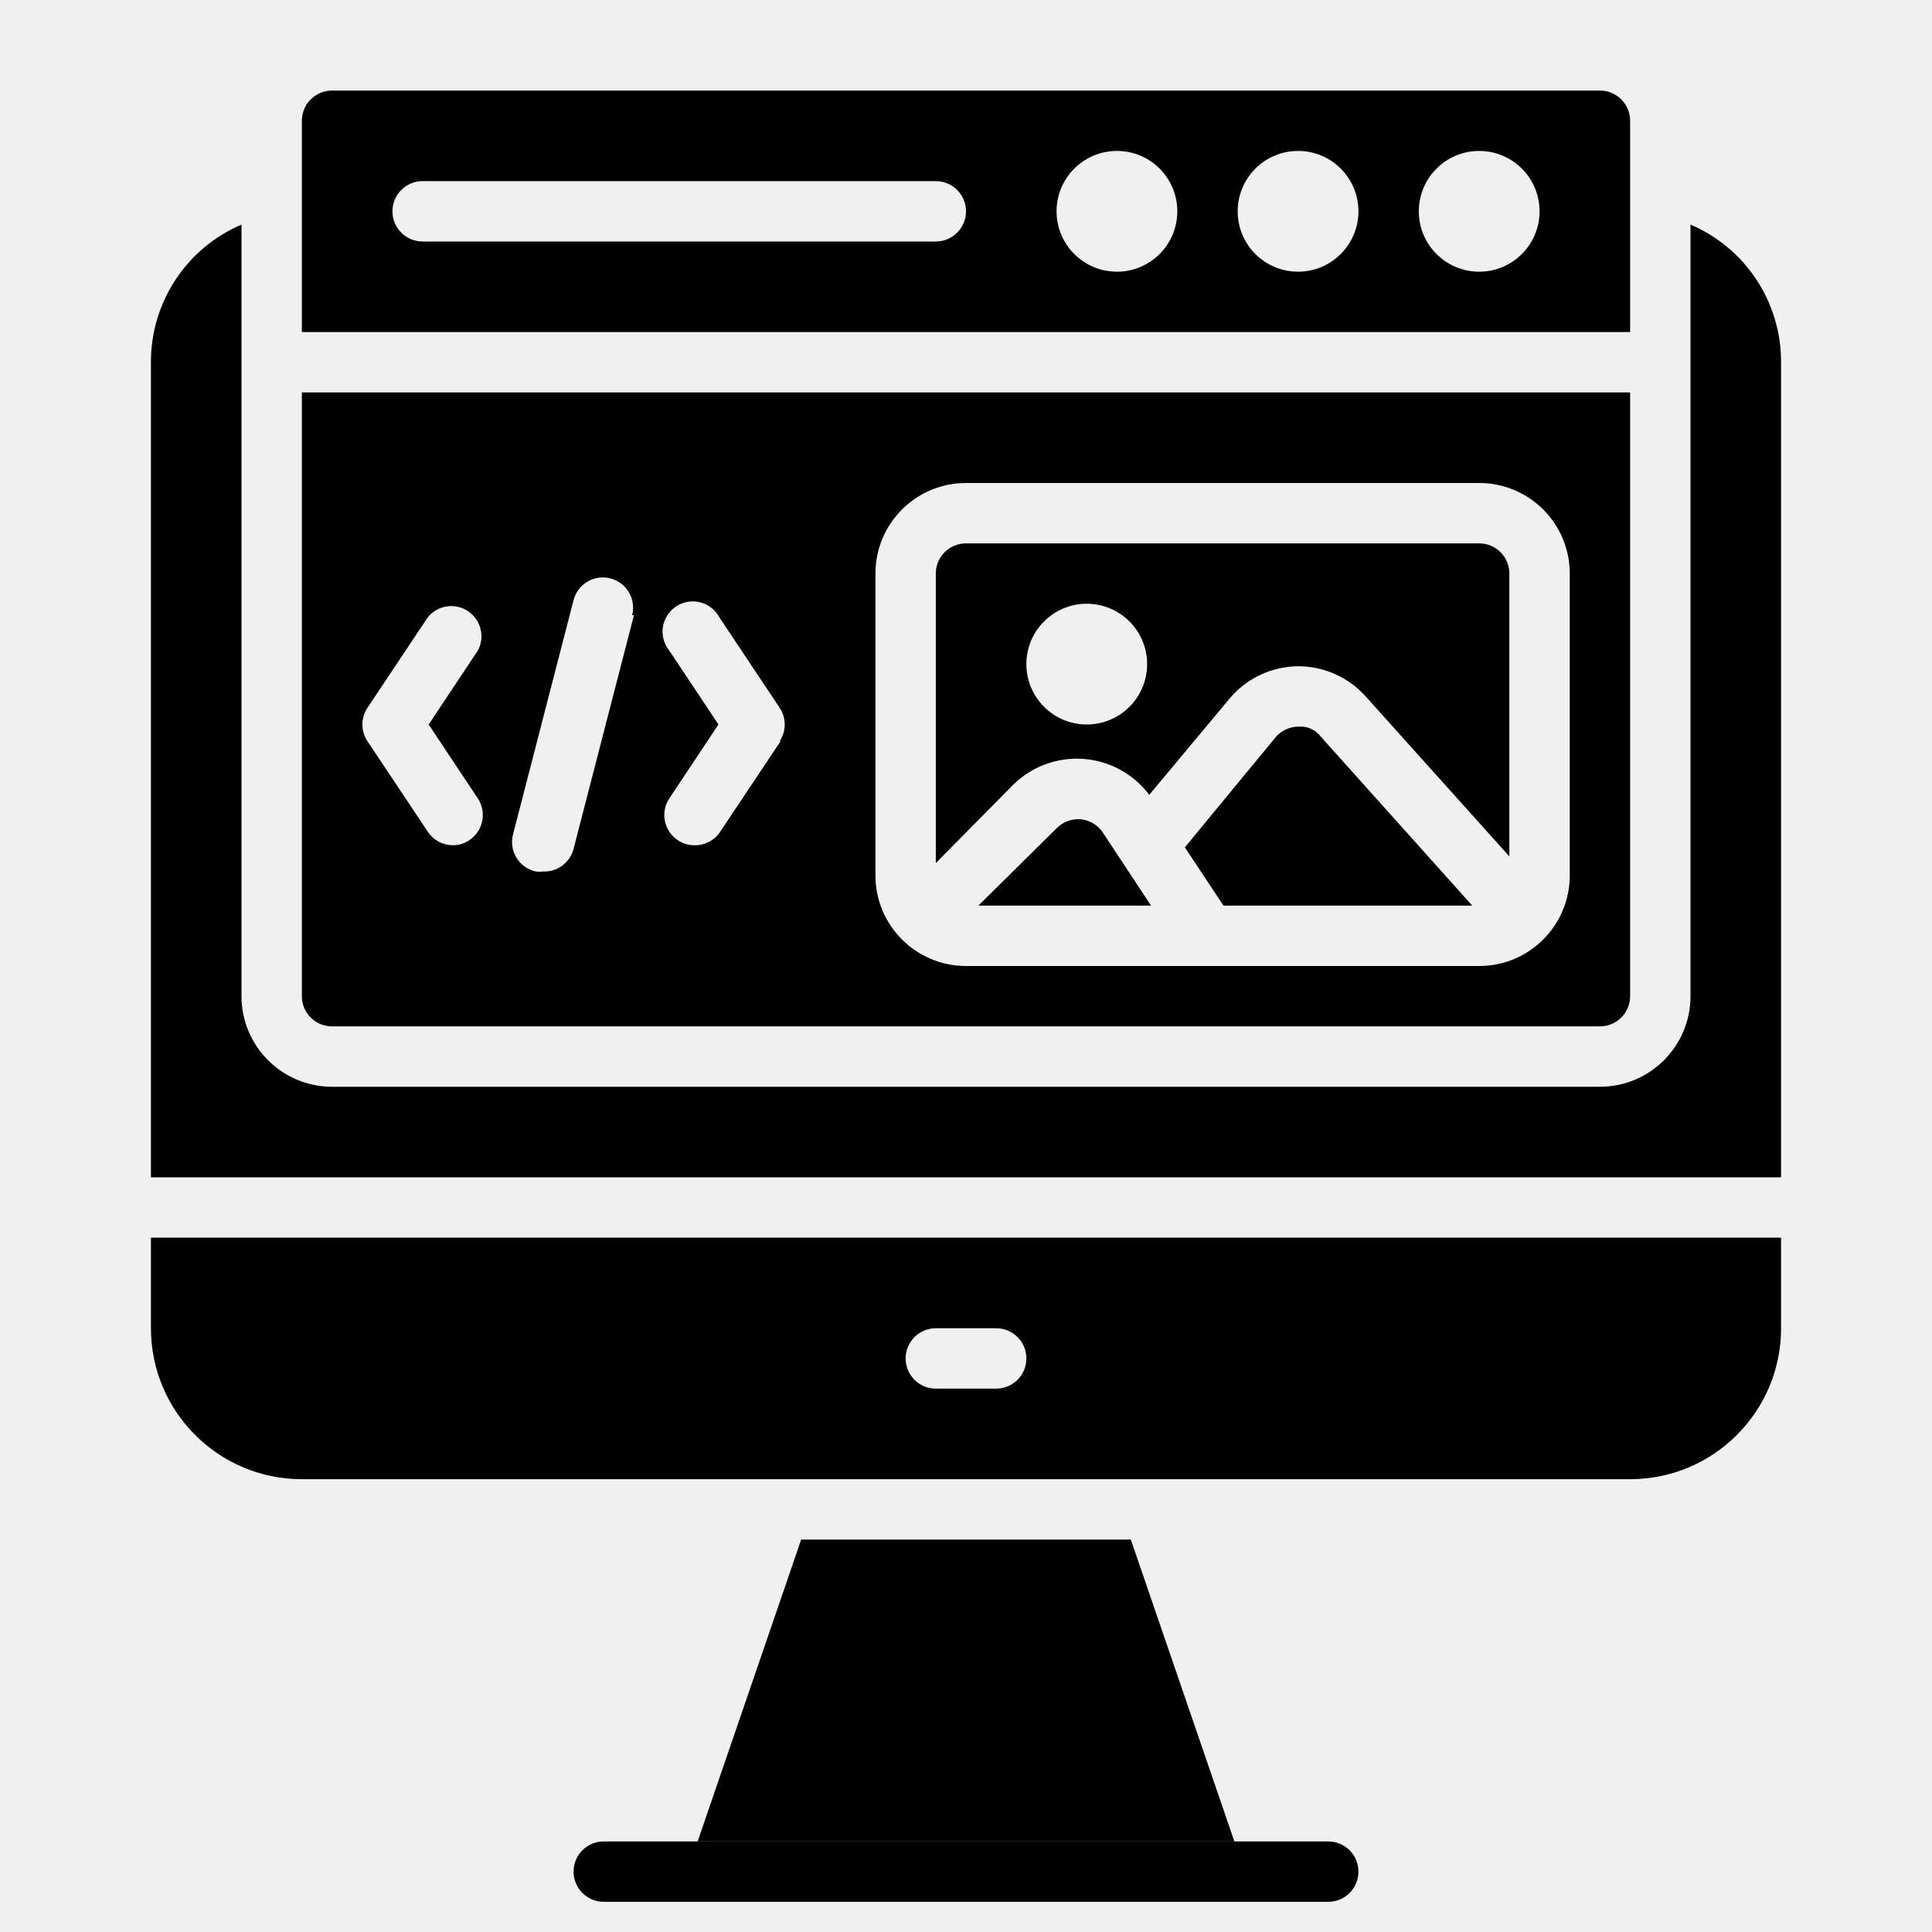
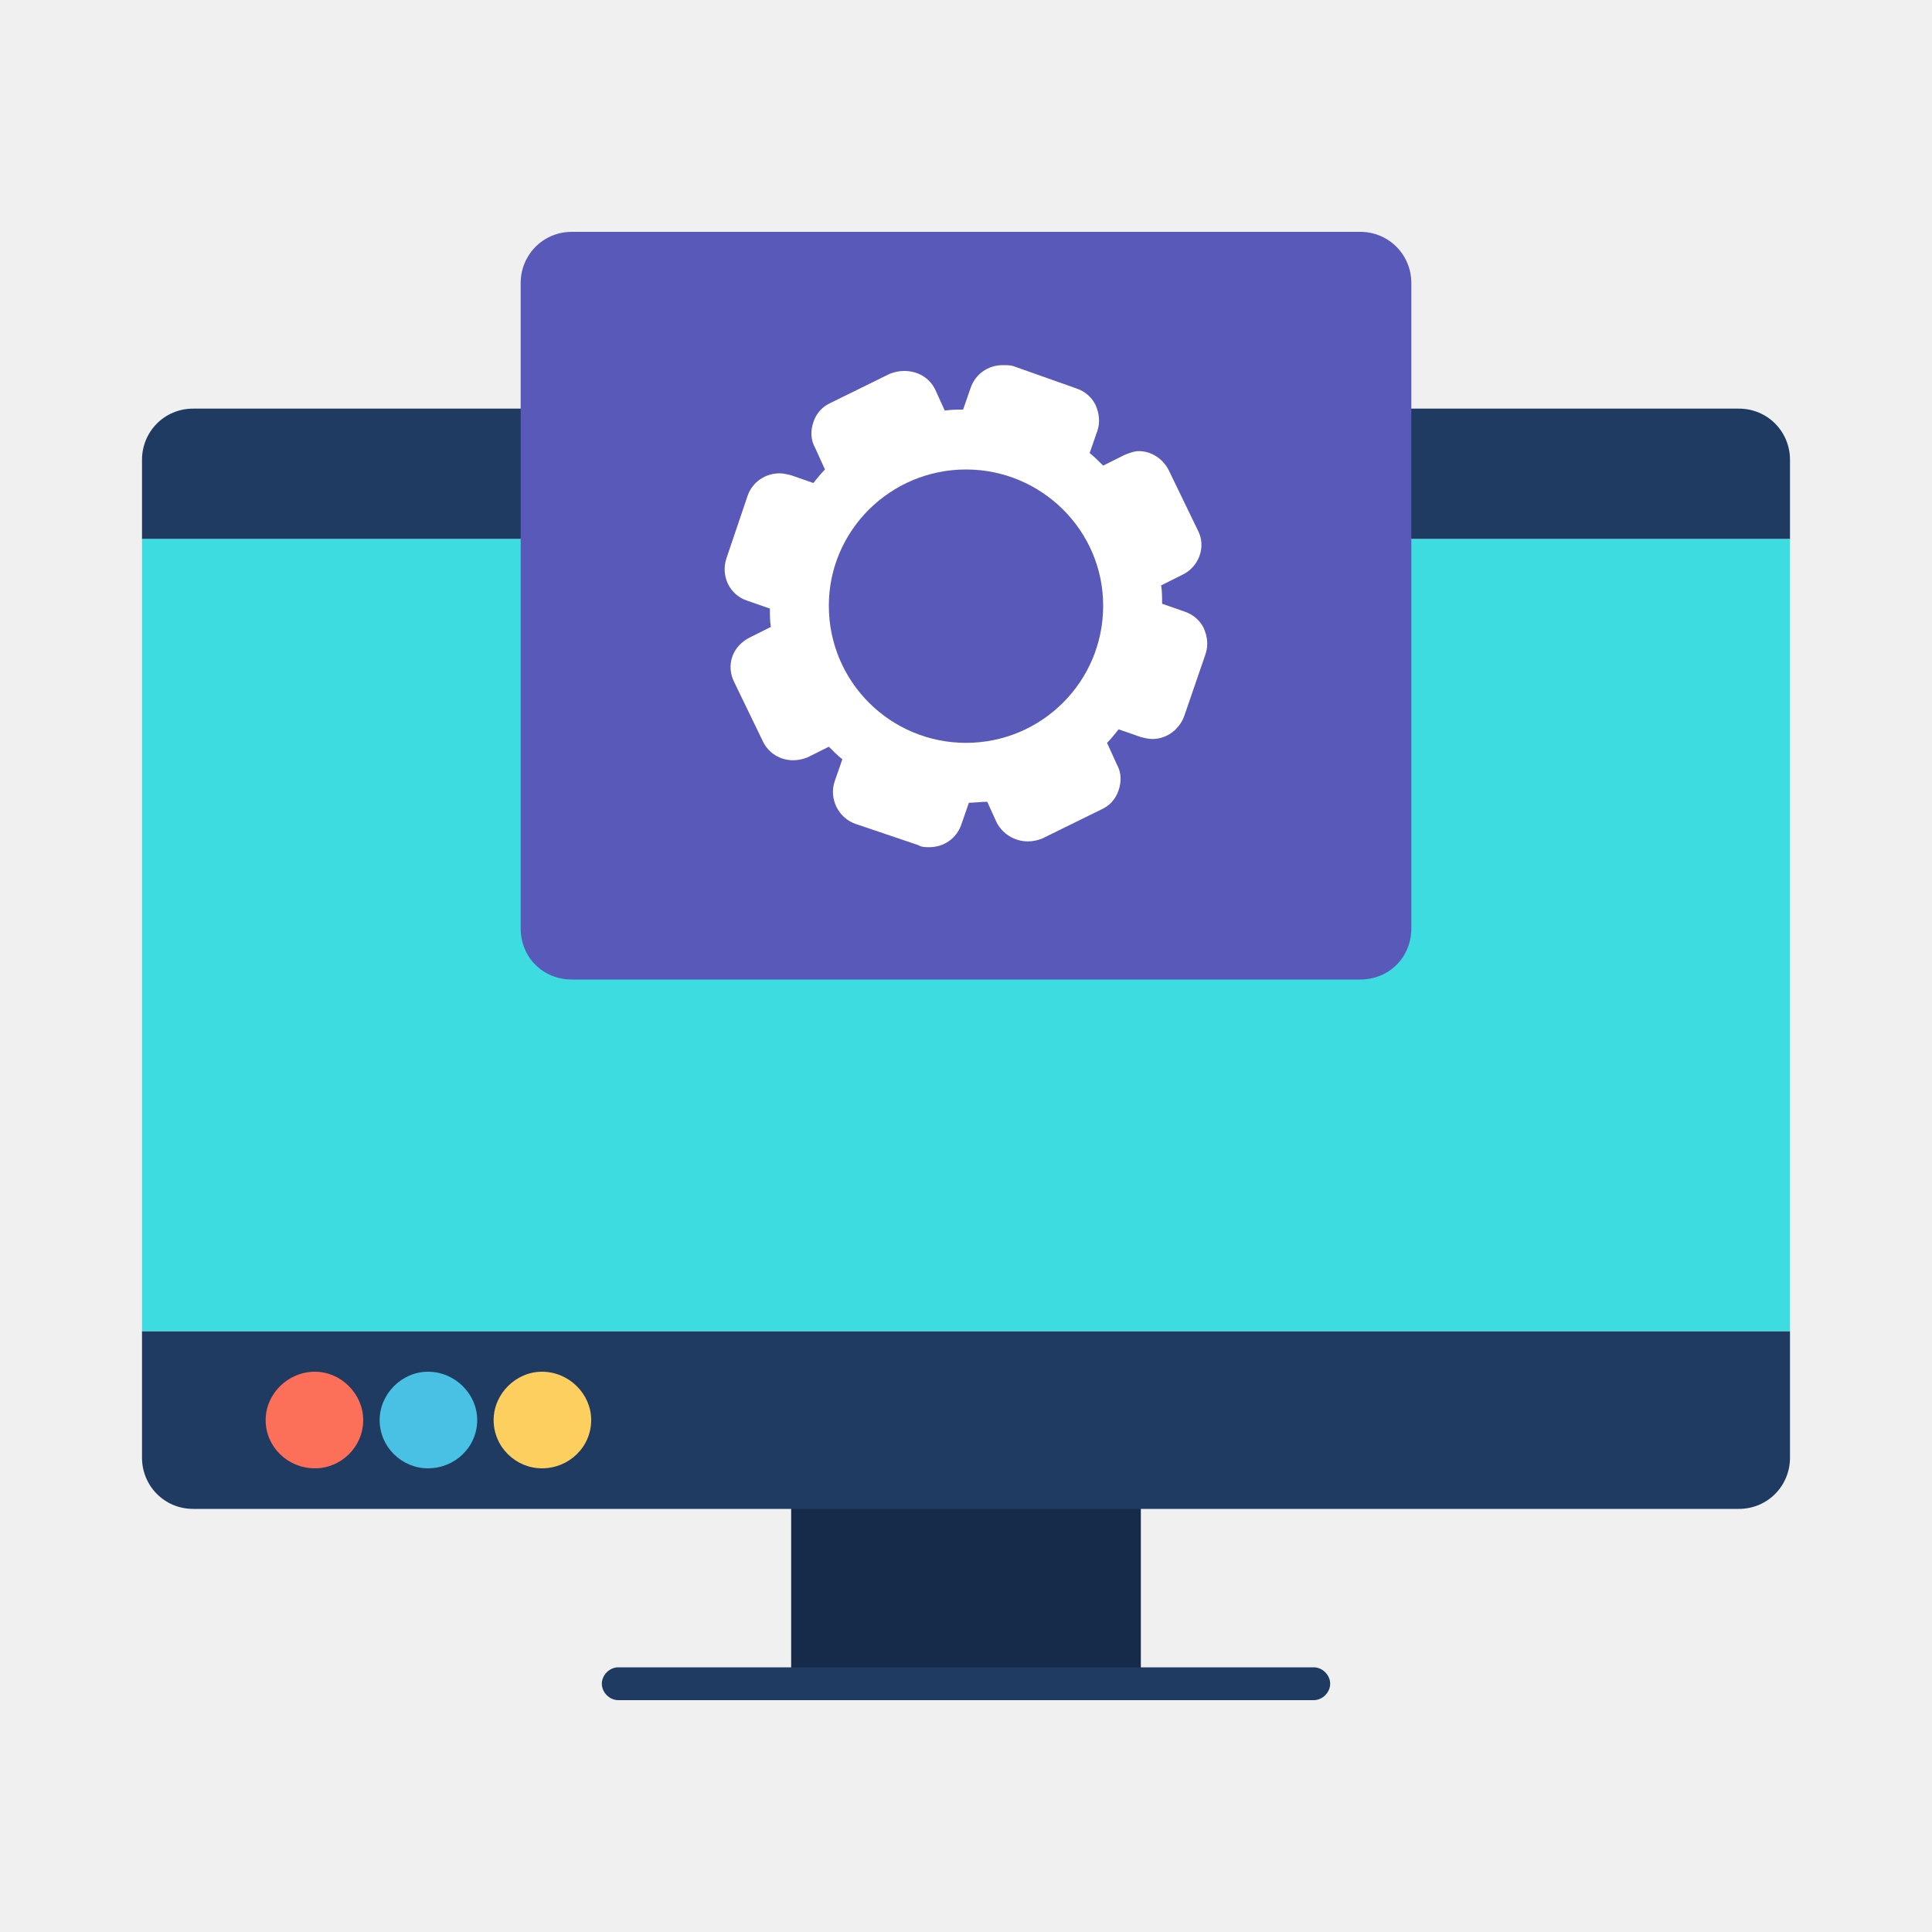
- <svg xmlns="http://www.w3.org/2000/svg" viewBox="0 0 64 64" id="web-development">
-   <g>
-     <path d="M44 63H20a1 1 0 0 1 0-2h24a1 1 0 0 1 0 2zm9-60H11a1 1 0 0 0-1 1v7h44V4a1 1 0 0 0-1-1zM31 8H14a1 1 0 0 1 0-2h17a1 1 0 0 1 0 2zm6 1a2 2 0 1 1 2-2 2 2 0 0 1-2 2zm6 0a2 2 0 1 1 2-2 2 2 0 0 1-2 2zm6 0a2 2 0 1 1 2-2 2 2 0 0 1-2 2zm-39 4v20a1 1 0 0 0 1 1h42a1 1 0 0 0 1-1V13zm5.83 13.45a1 1 0 0 1-.28 1.38.94.94 0 0 1-.55.17 1 1 0 0 1-.83-.45l-2-3a1 1 0 0 1 0-1.1l2-3a1 1 0 0 1 1.66 1.1L14.2 24zM21 20.38l-2 7.74a1 1 0 0 1-1 .75 1.07 1.07 0 0 1-.25 0 1 1 0 0 1-.75-1.25l2-7.74a1 1 0 0 1 1.94.5zm4.86 4.17-2 3A1 1 0 0 1 23 28a.94.94 0 0 1-.55-.17 1 1 0 0 1-.28-1.38L23.8 24l-1.63-2.45a1 1 0 1 1 1.66-1.1l2 3a1 1 0 0 1 0 1.1zM52 29a3 3 0 0 1-3 3H32a3 3 0 0 1-3-3V19a3 3 0 0 1 3-3h17a3 3 0 0 1 3 3z" />
-     <path d="M59 12v27H5V12a4.94 4.94 0 0 1 3-4.56V33a3 3 0 0 0 3 3h42a3 3 0 0 0 3-3V7.44A4.94 4.94 0 0 1 59 12ZM40.89 61H23.11l3.43-10h10.92l3.43 10z" />
-     <path d="M5 41v3a5 5 0 0 0 5 5h44a5 5 0 0 0 5-5v-3zm28 5h-2a1 1 0 0 1 0-2h2a1 1 0 0 1 0 2zm5.13-16h-5.72L35 27.44a1 1 0 0 1 .81-.3 1 1 0 0 1 .73.45zm10.64 0h-8.24l-1.28-1.93 3-3.64a1 1 0 0 1 .76-.36.85.85 0 0 1 .75.34z" />
-     <path d="M49 18H32a1 1 0 0 0-1 1v9.59L33.56 26a3 3 0 0 1 4.51.33l2.67-3.2A3 3 0 0 1 43 22.07a3 3 0 0 1 2.24 1l4.76 5.3V19a1 1 0 0 0-1-1Zm-13 6a2 2 0 1 1 2-2 2 2 0 0 1-2 2Z" />
-   </g>
+ <svg xmlns="http://www.w3.org/2000/svg" width="2in" height="2in" fill-rule="evenodd" clip-rule="evenodd" image-rendering="optimizeQuality" shape-rendering="geometricPrecision" text-rendering="geometricPrecision" viewBox="0 0 2000 2000" id="web-development">
+   <path fill="#152b49" d="M1165 1760l-330 0c-9,0 -16,-8 -16,-17l0 -198c0,-9 7,-16 16,-16l330 0c9,0 16,7 16,16l0 198c0,9 -7,17 -16,17z" />
+   <path fill="#1f3b62" d="M1800 1562l-1600 0c-30,0 -53,-24 -53,-53l0 -131 1706 0 0 131c0,29 -23,53 -53,53l0 0zm-1653 -1004l0 -82c0,-29 23,-53 53,-53l1600 0c30,0 53,24 53,53l0 82 -1706 0z" />
+   <polygon fill="#3ddce0" points="147 1378 147 558 1853 558 1853 1378" />
+   <path fill="#1f3b62" d="M1360 1760l-720 0c-9,0 -17,-8 -17,-17 0,-9 8,-17 17,-17l720 0c9,0 17,8 17,17 0,9 -8,17 -17,17z" />
+   <path fill="#48c1e5" d="M443 1520c0,0 0,0 0,0 -27,0 -50,-22 -50,-50 0,-27 23,-50 50,-50 28,0 51,23 51,50 0,28 -23,50 -51,50z" />
+   <path fill="#fdcf5f" d="M561 1520c0,0 0,0 0,0 -27,0 -50,-22 -50,-50 0,-27 23,-50 50,-50 28,0 51,23 51,50 0,28 -23,50 -51,50z" />
+   <path fill="#fc6f58" d="M326 1520c0,0 0,0 0,0 -28,0 -51,-22 -51,-50 0,-27 23,-50 51,-50 27,0 50,23 50,50 0,28 -23,50 -50,50z" />
+   <path fill="#5959ba" d="M1408 1014l-816 0c-30,0 -53,-23 -53,-53l0 -668c0,-29 23,-53 53,-53l816 0c30,0 53,24 53,53l0 668c0,30 -23,53 -53,53z" />
+   <path fill="#fff" d="M962 877c-4,0 -8,0 -11,-2l-65 -22c-18,-6 -28,-26 -22,-44l8 -23c-5,-4 -9,-8 -14,-13l-22 11c-5,2 -10,3 -15,3 -13,0 -25,-7 -31,-19l-30 -62c-4,-8 -5,-17 -2,-26 3,-9 10,-16 18,-20l22 -11c-1,-6 -1,-12 -1,-19l-23 -8c-19,-6 -28,-26 -22,-44l22 -65c5,-14 18,-23 33,-23 4,0 8,1 12,2l23 8c4,-5 8,-10 12,-14l-10 -22c-5,-9 -5,-18 -2,-27 3,-9 9,-16 18,-20l61 -30c5,-2 10,-3 15,-3 14,0 26,7 32,19l10 22c7,-1 13,-1 19,-1l8 -23c5,-14 18,-23 33,-23 4,0 8,0 11,1l65 23c9,3 16,9 20,17 4,9 5,18 2,27l-8 23c5,4 9,8 14,13l22 -11c5,-2 10,-4 15,-4 13,0 25,8 31,20l30 62c9,17 1,38 -16,46l-22 11c1,6 1,12 1,19l23 8c9,3 16,9 20,17 4,9 5,18 2,27l-22 64c-5,14 -18,24 -33,24 -4,0 -8,-1 -12,-2l-23 -8c-4,5 -8,10 -12,14l10 22c5,9 5,18 2,27 -3,9 -9,16 -18,20l-61 30c-5,2 -10,3 -15,3 -14,0 -26,-8 -32,-19l-10 -22c-7,0 -13,1 -19,1l-8 23c-5,14 -18,23 -33,23z" />
+   <path fill="#5959ba" d="M1000 769c-78,0 -142,-63 -142,-142 0,-78 64,-141 142,-141 78,0 142,63 142,141 0,79 -64,142 -142,142z" />
</svg>
